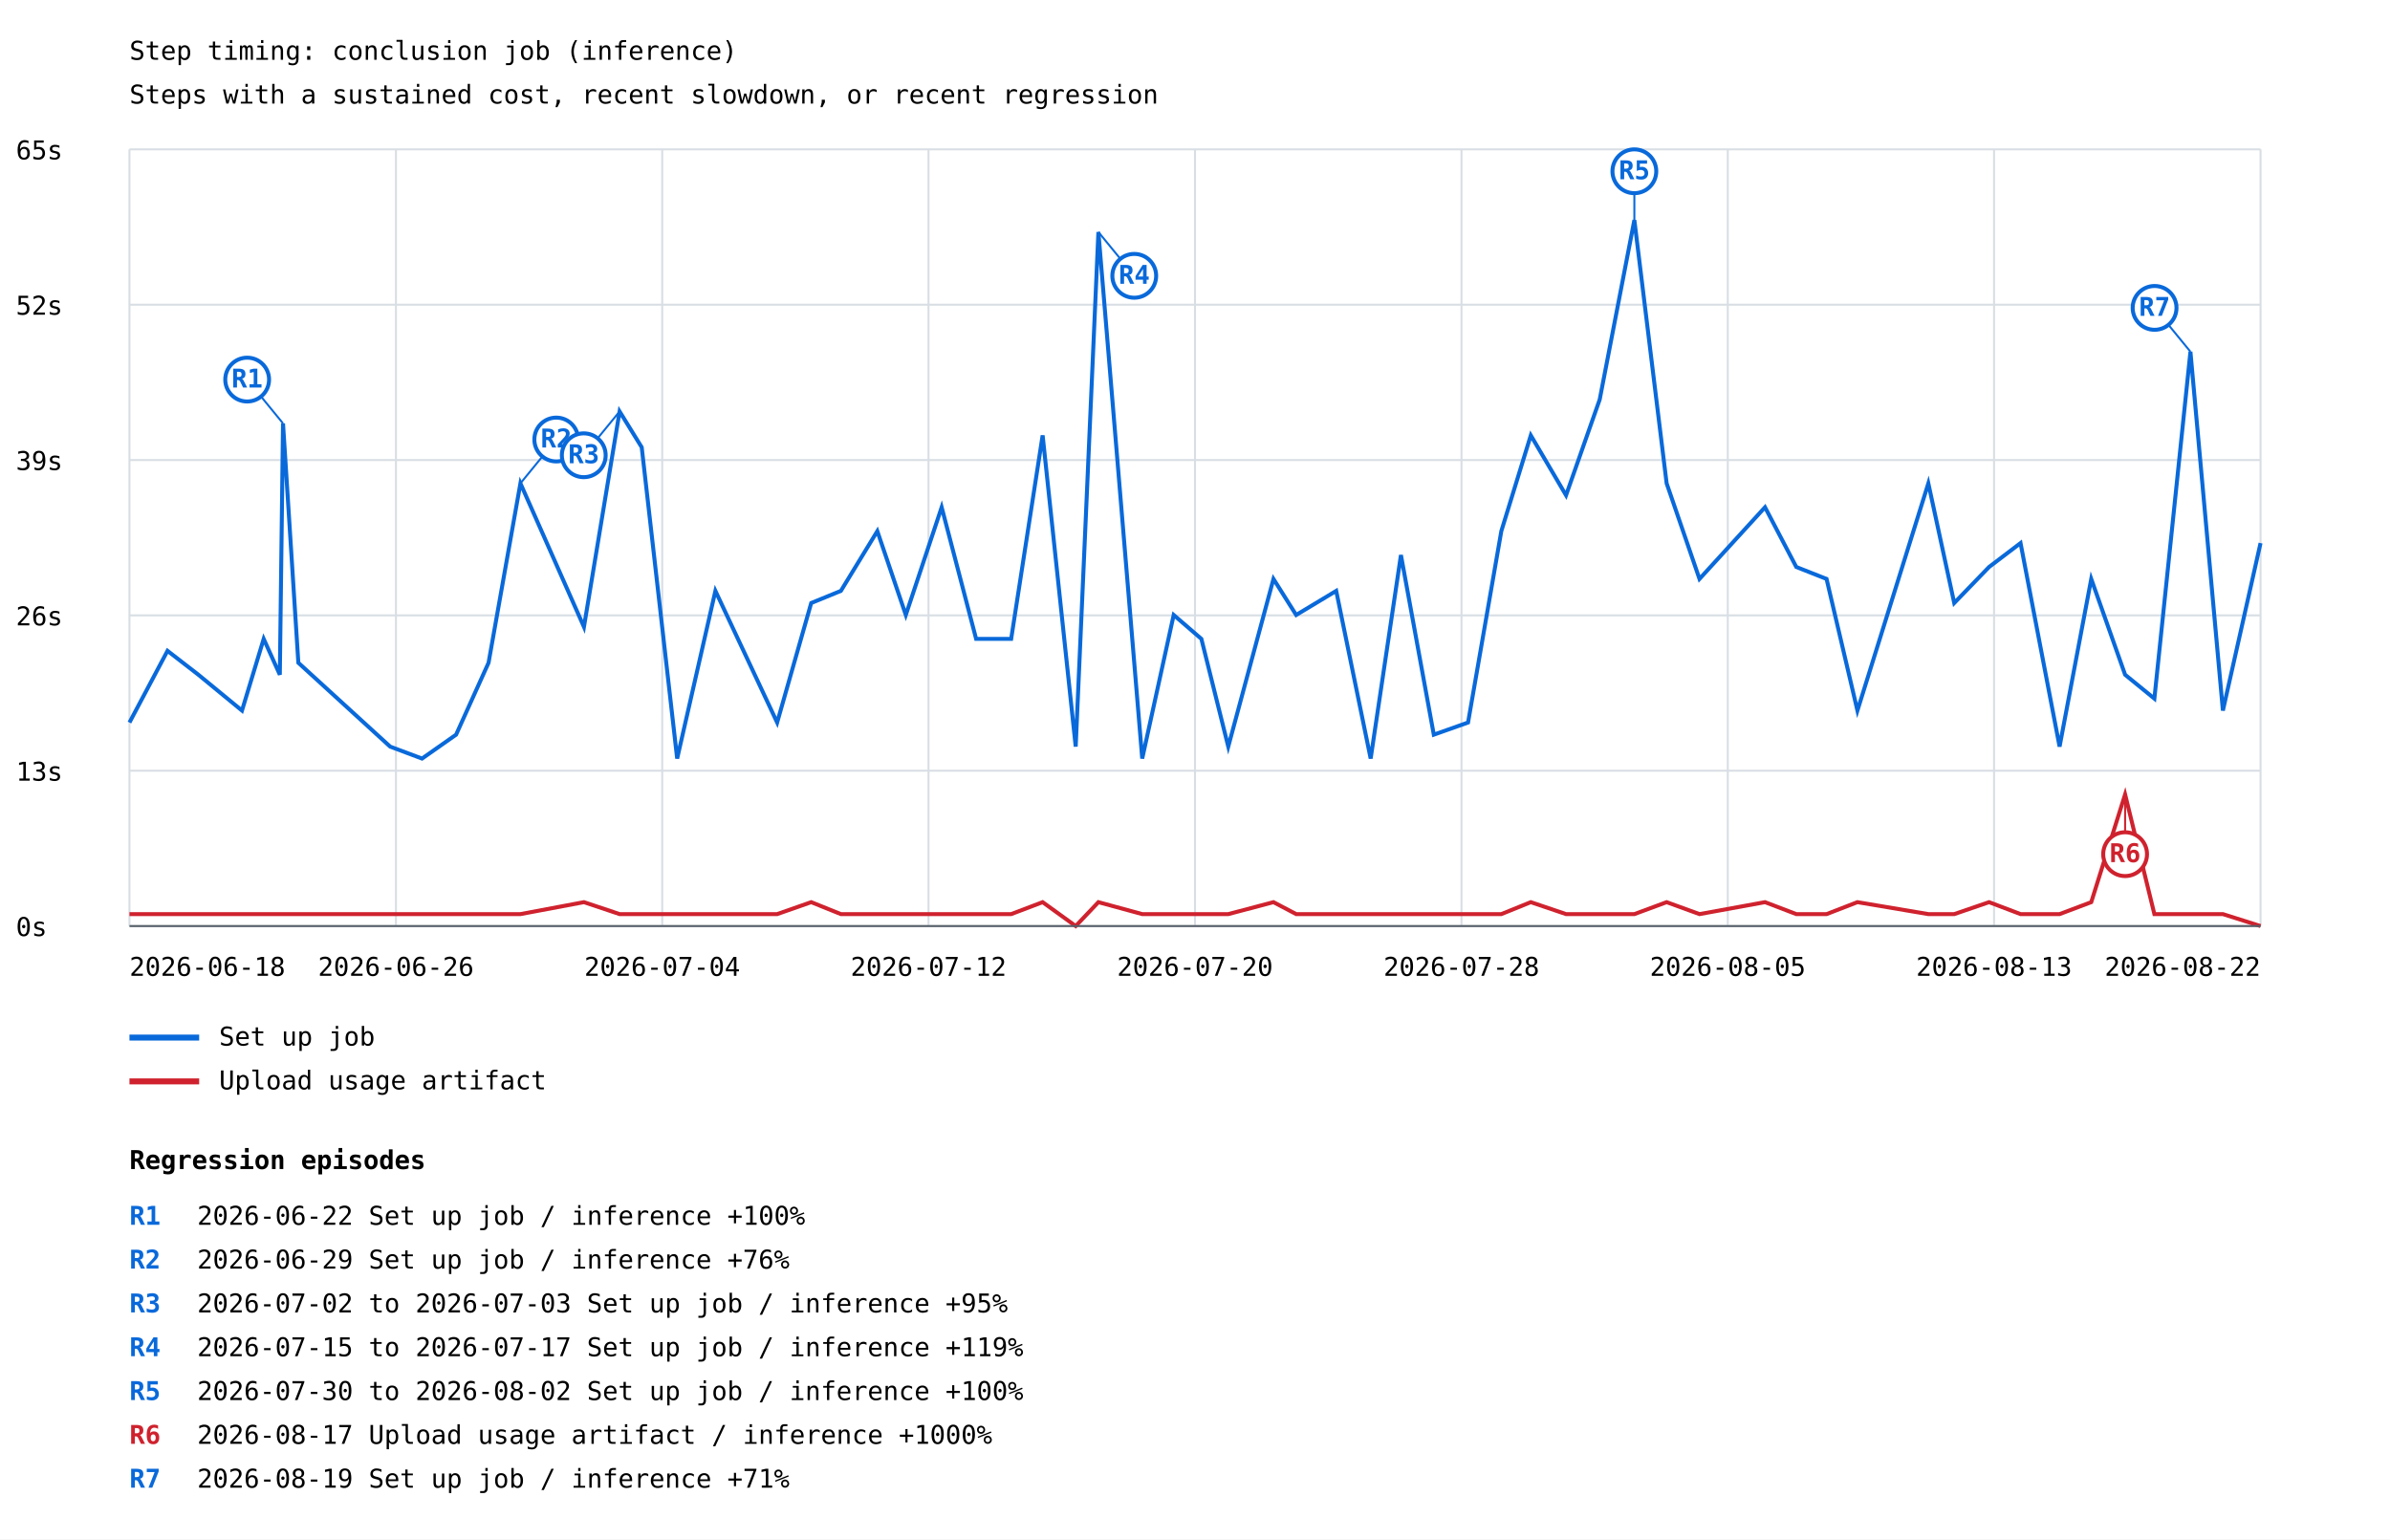
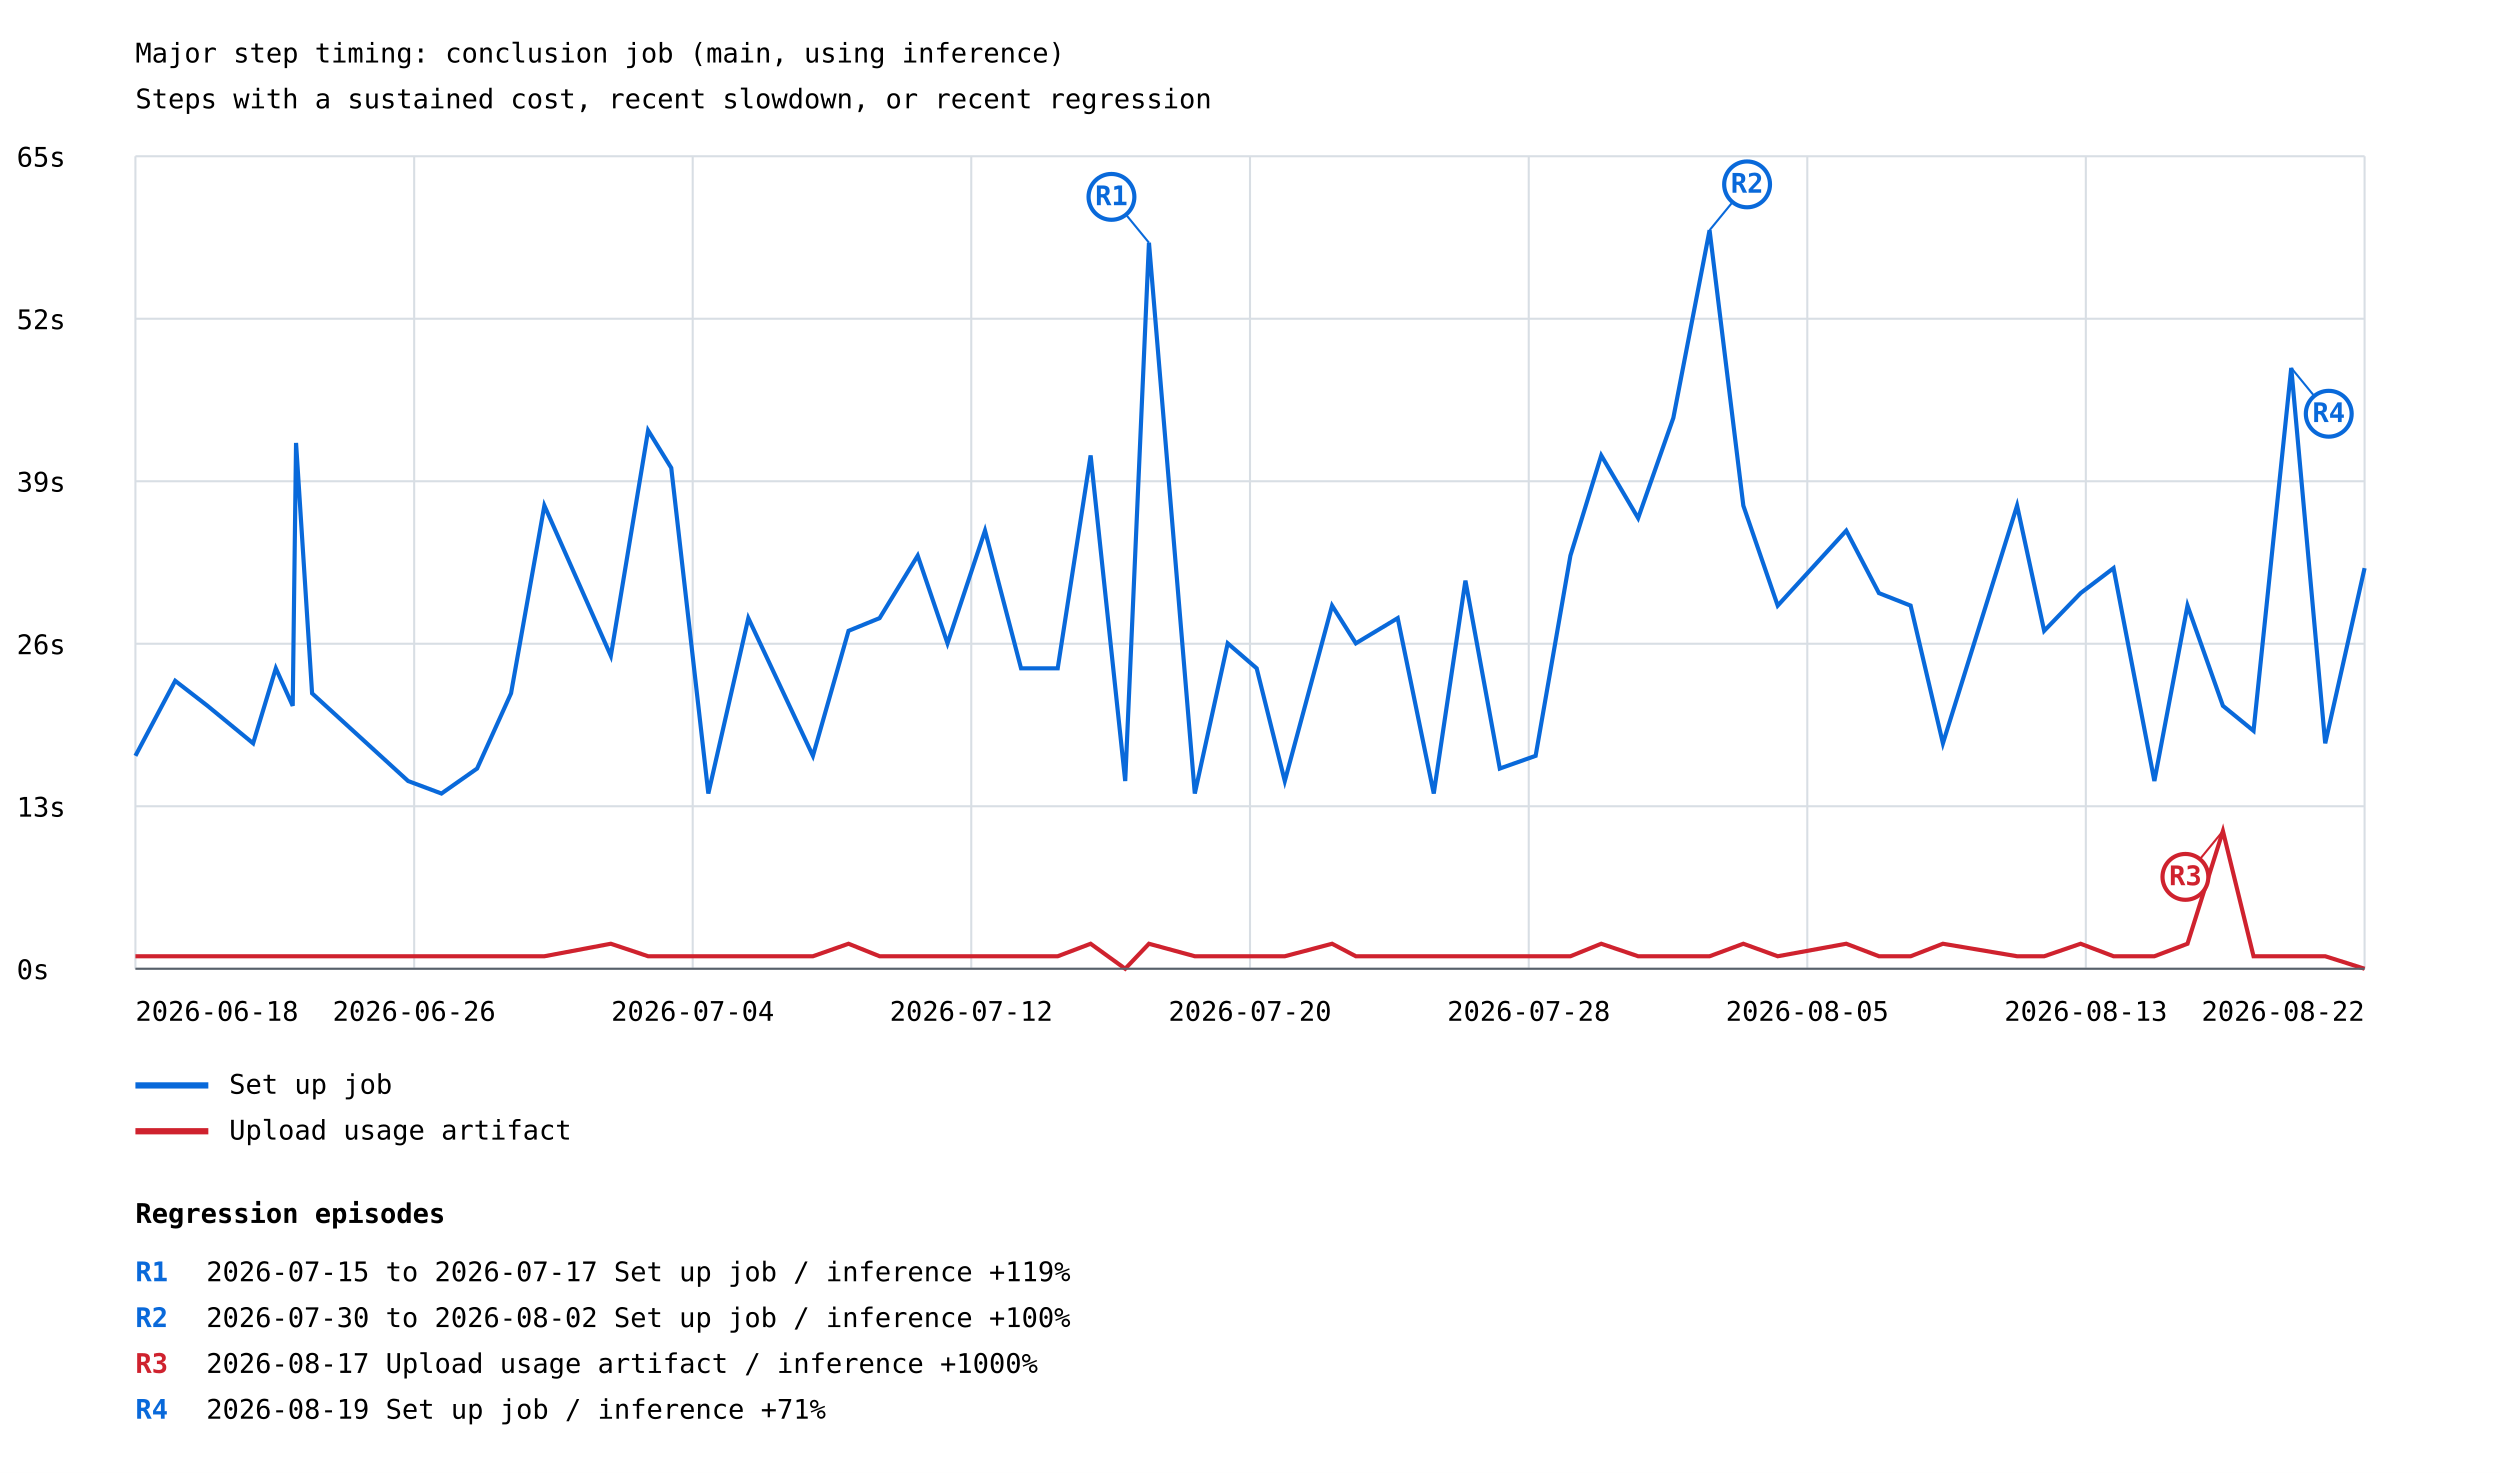
- <svg xmlns="http://www.w3.org/2000/svg" width="1200" height="773" viewBox="0 0 1200 773">
+ <svg xmlns="http://www.w3.org/2000/svg" width="1200" height="707" viewBox="0 0 1200 707">
  <rect width="100%" height="100%" fill="white" />
  <style>text{font-family:ui-monospace,monospace;font-size:13px}.axis{stroke:#57606a;stroke-width:1}.grid{stroke:#d8dee4;stroke-width:1}</style>
-   <text x="65" y="30" font-size="20">Step timing: conclusion job (inference)</text>
+   <text x="65" y="30" font-size="20">Major step timing: conclusion job (main, using inference)</text>
  <text x="65" y="52">Steps with a sustained cost, recent slowdown, or recent regression</text>
  <line class="grid" x1="65" y1="465.0" x2="1135" y2="465.0" />
  <text x="8" y="470.0">0s</text>
  <line class="grid" x1="65" y1="387.0" x2="1135" y2="387.0" />
  <text x="8" y="392.0">13s</text>
  <line class="grid" x1="65" y1="309.0" x2="1135" y2="309.0" />
  <text x="8" y="314.0">26s</text>
  <line class="grid" x1="65" y1="231.0" x2="1135" y2="231.0" />
  <text x="8" y="236.0">39s</text>
  <line class="grid" x1="65" y1="153.0" x2="1135" y2="153.0" />
  <text x="8" y="158.0">52s</text>
  <line class="grid" x1="65" y1="75.0" x2="1135" y2="75.0" />
  <text x="8" y="80.0">65s</text>
  <line class="grid" x1="65.0" y1="75" x2="65.0" y2="465" />
  <line class="grid" x1="198.8" y1="75" x2="198.8" y2="465" />
  <line class="grid" x1="332.5" y1="75" x2="332.5" y2="465" />
  <line class="grid" x1="466.2" y1="75" x2="466.2" y2="465" />
  <line class="grid" x1="600.0" y1="75" x2="600.0" y2="465" />
  <line class="grid" x1="733.8" y1="75" x2="733.8" y2="465" />
  <line class="grid" x1="867.5" y1="75" x2="867.5" y2="465" />
  <line class="grid" x1="1001.2" y1="75" x2="1001.2" y2="465" />
  <line class="grid" x1="1135.0" y1="75" x2="1135.0" y2="465" />
  <polyline points="65.0,362.8 84.1,326.8 99.6,338.8 121.5,356.8 132.4,320.8 140.5,338.8 142.1,212.6 149.8,332.8 195.9,374.9 211.9,380.9 229.0,368.9 245.3,332.8 261.3,242.7 293.2,314.8 311.1,206.6 322.2,224.6 340.0,380.9 359.2,296.7 390.2,362.8 407.3,302.8 422.2,296.7 440.5,266.7 454.8,308.8 472.8,254.7 490.1,320.8 507.7,320.8 523.5,218.6 540.1,374.9 551.5,116.5 573.5,380.9 589.3,308.8 603.2,320.8 616.7,374.9 639.4,290.7 650.8,308.8 670.9,296.7 688.2,380.9 703.4,278.7 719.9,368.9 737.1,362.8 753.8,266.7 768.6,218.6 786.3,248.7 803.2,200.6 820.6,110.5 836.8,242.7 853.3,290.7 886.2,254.7 901.9,284.7 917.1,290.7 932.6,356.8 968.2,242.7 981.2,302.8 998.7,284.7 1014.5,272.7 1034.1,374.9 1050.0,290.7 1067.0,338.8 1081.7,350.8 1099.8,176.6 1116.1,356.8 1135.0,272.7" fill="none" stroke="#0969da" stroke-width="2" />
-   <line x1="142.1" y1="212.6" x2="124.1" y2="190.6" stroke="#0969da" stroke-width="1" />
-   <circle cx="124.1" cy="190.6" r="11" fill="white" stroke="#0969da" stroke-width="2" />
-   <text x="124.1" y="194.6" fill="#0969da" font-size="10" font-weight="bold" text-anchor="middle">R1</text>
-   <line x1="261.3" y1="242.7" x2="279.3" y2="220.7" stroke="#0969da" stroke-width="1" />
-   <circle cx="279.3" cy="220.7" r="11" fill="white" stroke="#0969da" stroke-width="2" />
-   <text x="279.3" y="224.7" fill="#0969da" font-size="10" font-weight="bold" text-anchor="middle">R2</text>
-   <line x1="311.1" y1="206.6" x2="293.1" y2="228.6" stroke="#0969da" stroke-width="1" />
-   <circle cx="293.1" cy="228.6" r="11" fill="white" stroke="#0969da" stroke-width="2" />
-   <text x="293.1" y="232.6" fill="#0969da" font-size="10" font-weight="bold" text-anchor="middle">R3</text>
-   <line x1="551.5" y1="116.5" x2="569.5" y2="138.5" stroke="#0969da" stroke-width="1" />
-   <circle cx="569.5" cy="138.5" r="11" fill="white" stroke="#0969da" stroke-width="2" />
-   <text x="569.5" y="142.5" fill="#0969da" font-size="10" font-weight="bold" text-anchor="middle">R4</text>
-   <line x1="820.6" y1="110.5" x2="820.6" y2="86.0" stroke="#0969da" stroke-width="1" />
-   <circle cx="820.6" cy="86.0" r="11" fill="white" stroke="#0969da" stroke-width="2" />
-   <text x="820.6" y="90.0" fill="#0969da" font-size="10" font-weight="bold" text-anchor="middle">R5</text>
-   <line x1="1099.8" y1="176.6" x2="1081.8" y2="154.6" stroke="#0969da" stroke-width="1" />
-   <circle cx="1081.8" cy="154.6" r="11" fill="white" stroke="#0969da" stroke-width="2" />
-   <text x="1081.8" y="158.6" fill="#0969da" font-size="10" font-weight="bold" text-anchor="middle">R7</text>
+   <line x1="551.5" y1="116.5" x2="533.5" y2="94.5" stroke="#0969da" stroke-width="1" />
+   <circle cx="533.5" cy="94.5" r="11" fill="white" stroke="#0969da" stroke-width="2" />
+   <text x="533.5" y="98.5" fill="#0969da" font-size="10" font-weight="bold" text-anchor="middle">R1</text>
+   <line x1="820.6" y1="110.5" x2="838.6" y2="88.5" stroke="#0969da" stroke-width="1" />
+   <circle cx="838.6" cy="88.5" r="11" fill="white" stroke="#0969da" stroke-width="2" />
+   <text x="838.6" y="92.5" fill="#0969da" font-size="10" font-weight="bold" text-anchor="middle">R2</text>
+   <line x1="1099.8" y1="176.6" x2="1117.8" y2="198.6" stroke="#0969da" stroke-width="1" />
+   <circle cx="1117.8" cy="198.6" r="11" fill="white" stroke="#0969da" stroke-width="2" />
+   <text x="1117.8" y="202.6" fill="#0969da" font-size="10" font-weight="bold" text-anchor="middle">R4</text>
  <line x1="65" y1="521" x2="100" y2="521" stroke="#0969da" stroke-width="3" />
  <text x="110" y="525">Set up job</text>
  <polyline points="65.0,459.0 84.1,459.0 99.6,459.0 121.5,459.0 132.4,459.0 140.5,459.0 142.1,459.0 149.8,459.0 195.9,459.0 211.9,459.0 229.0,459.0 245.3,459.0 261.3,459.0 293.2,453.0 311.1,459.0 322.2,459.0 340.0,459.0 359.2,459.0 390.2,459.0 407.3,453.0 422.2,459.0 440.5,459.0 454.8,459.0 472.8,459.0 490.1,459.0 507.7,459.0 523.5,453.0 540.1,465.0 551.5,453.0 573.5,459.0 589.3,459.0 603.2,459.0 616.7,459.0 639.4,453.0 650.8,459.0 670.9,459.0 688.2,459.0 703.4,459.0 719.9,459.0 737.1,459.0 753.8,459.0 768.6,453.0 786.3,459.0 803.2,459.0 820.6,459.0 836.8,453.0 853.3,459.0 886.2,453.0 901.9,459.0 917.1,459.0 932.6,453.0 968.2,459.0 981.2,459.0 998.7,453.0 1014.5,459.0 1034.1,459.0 1050.0,453.0 1067.0,398.9 1081.7,459.0 1099.8,459.0 1116.1,459.0 1135.0,465.0" fill="none" stroke="#cf222e" stroke-width="2" />
-   <line x1="1067.0" y1="398.9" x2="1067.0" y2="428.9" stroke="#cf222e" stroke-width="1" />
-   <circle cx="1067.0" cy="428.9" r="11" fill="white" stroke="#cf222e" stroke-width="2" />
-   <text x="1067.0" y="432.9" fill="#cf222e" font-size="10" font-weight="bold" text-anchor="middle">R6</text>
+   <line x1="1067.0" y1="398.9" x2="1049.0" y2="420.9" stroke="#cf222e" stroke-width="1" />
+   <circle cx="1049.0" cy="420.9" r="11" fill="white" stroke="#cf222e" stroke-width="2" />
+   <text x="1049.0" y="424.9" fill="#cf222e" font-size="10" font-weight="bold" text-anchor="middle">R3</text>
  <line x1="65" y1="543" x2="100" y2="543" stroke="#cf222e" stroke-width="3" />
  <text x="110" y="547">Upload usage artifact</text>
  <text x="65.0" y="490" text-anchor="start">2026-06-18</text>
  <text x="198.8" y="490" text-anchor="middle">2026-06-26</text>
  <text x="332.5" y="490" text-anchor="middle">2026-07-04</text>
  <text x="466.2" y="490" text-anchor="middle">2026-07-12</text>
  <text x="600.0" y="490" text-anchor="middle">2026-07-20</text>
  <text x="733.8" y="490" text-anchor="middle">2026-07-28</text>
  <text x="867.5" y="490" text-anchor="middle">2026-08-05</text>
  <text x="1001.2" y="490" text-anchor="middle">2026-08-13</text>
  <text x="1135.0" y="490" text-anchor="end">2026-08-22</text>
  <line class="axis" x1="65" y1="465" x2="1135" y2="465" />
  <text x="65" y="587" font-size="16" font-weight="bold">Regression episodes</text>
  <text x="65" y="615" fill="#0969da" font-weight="bold">R1</text>
-   <text x="99" y="615">2026-06-22  Set up job / inference  +100%</text>
+   <text x="99" y="615">2026-07-15 to 2026-07-17  Set up job / inference  +119%</text>
  <text x="65" y="637" fill="#0969da" font-weight="bold">R2</text>
-   <text x="99" y="637">2026-06-29  Set up job / inference  +76%</text>
-   <text x="65" y="659" fill="#0969da" font-weight="bold">R3</text>
-   <text x="99" y="659">2026-07-02 to 2026-07-03  Set up job / inference  +95%</text>
+   <text x="99" y="637">2026-07-30 to 2026-08-02  Set up job / inference  +100%</text>
+   <text x="65" y="659" fill="#cf222e" font-weight="bold">R3</text>
+   <text x="99" y="659">2026-08-17  Upload usage artifact / inference  +1000%</text>
  <text x="65" y="681" fill="#0969da" font-weight="bold">R4</text>
-   <text x="99" y="681">2026-07-15 to 2026-07-17  Set up job / inference  +119%</text>
-   <text x="65" y="703" fill="#0969da" font-weight="bold">R5</text>
-   <text x="99" y="703">2026-07-30 to 2026-08-02  Set up job / inference  +100%</text>
-   <text x="65" y="725" fill="#cf222e" font-weight="bold">R6</text>
-   <text x="99" y="725">2026-08-17  Upload usage artifact / inference  +1000%</text>
-   <text x="65" y="747" fill="#0969da" font-weight="bold">R7</text>
-   <text x="99" y="747">2026-08-19  Set up job / inference  +71%</text>
+   <text x="99" y="681">2026-08-19  Set up job / inference  +71%</text>
</svg>
